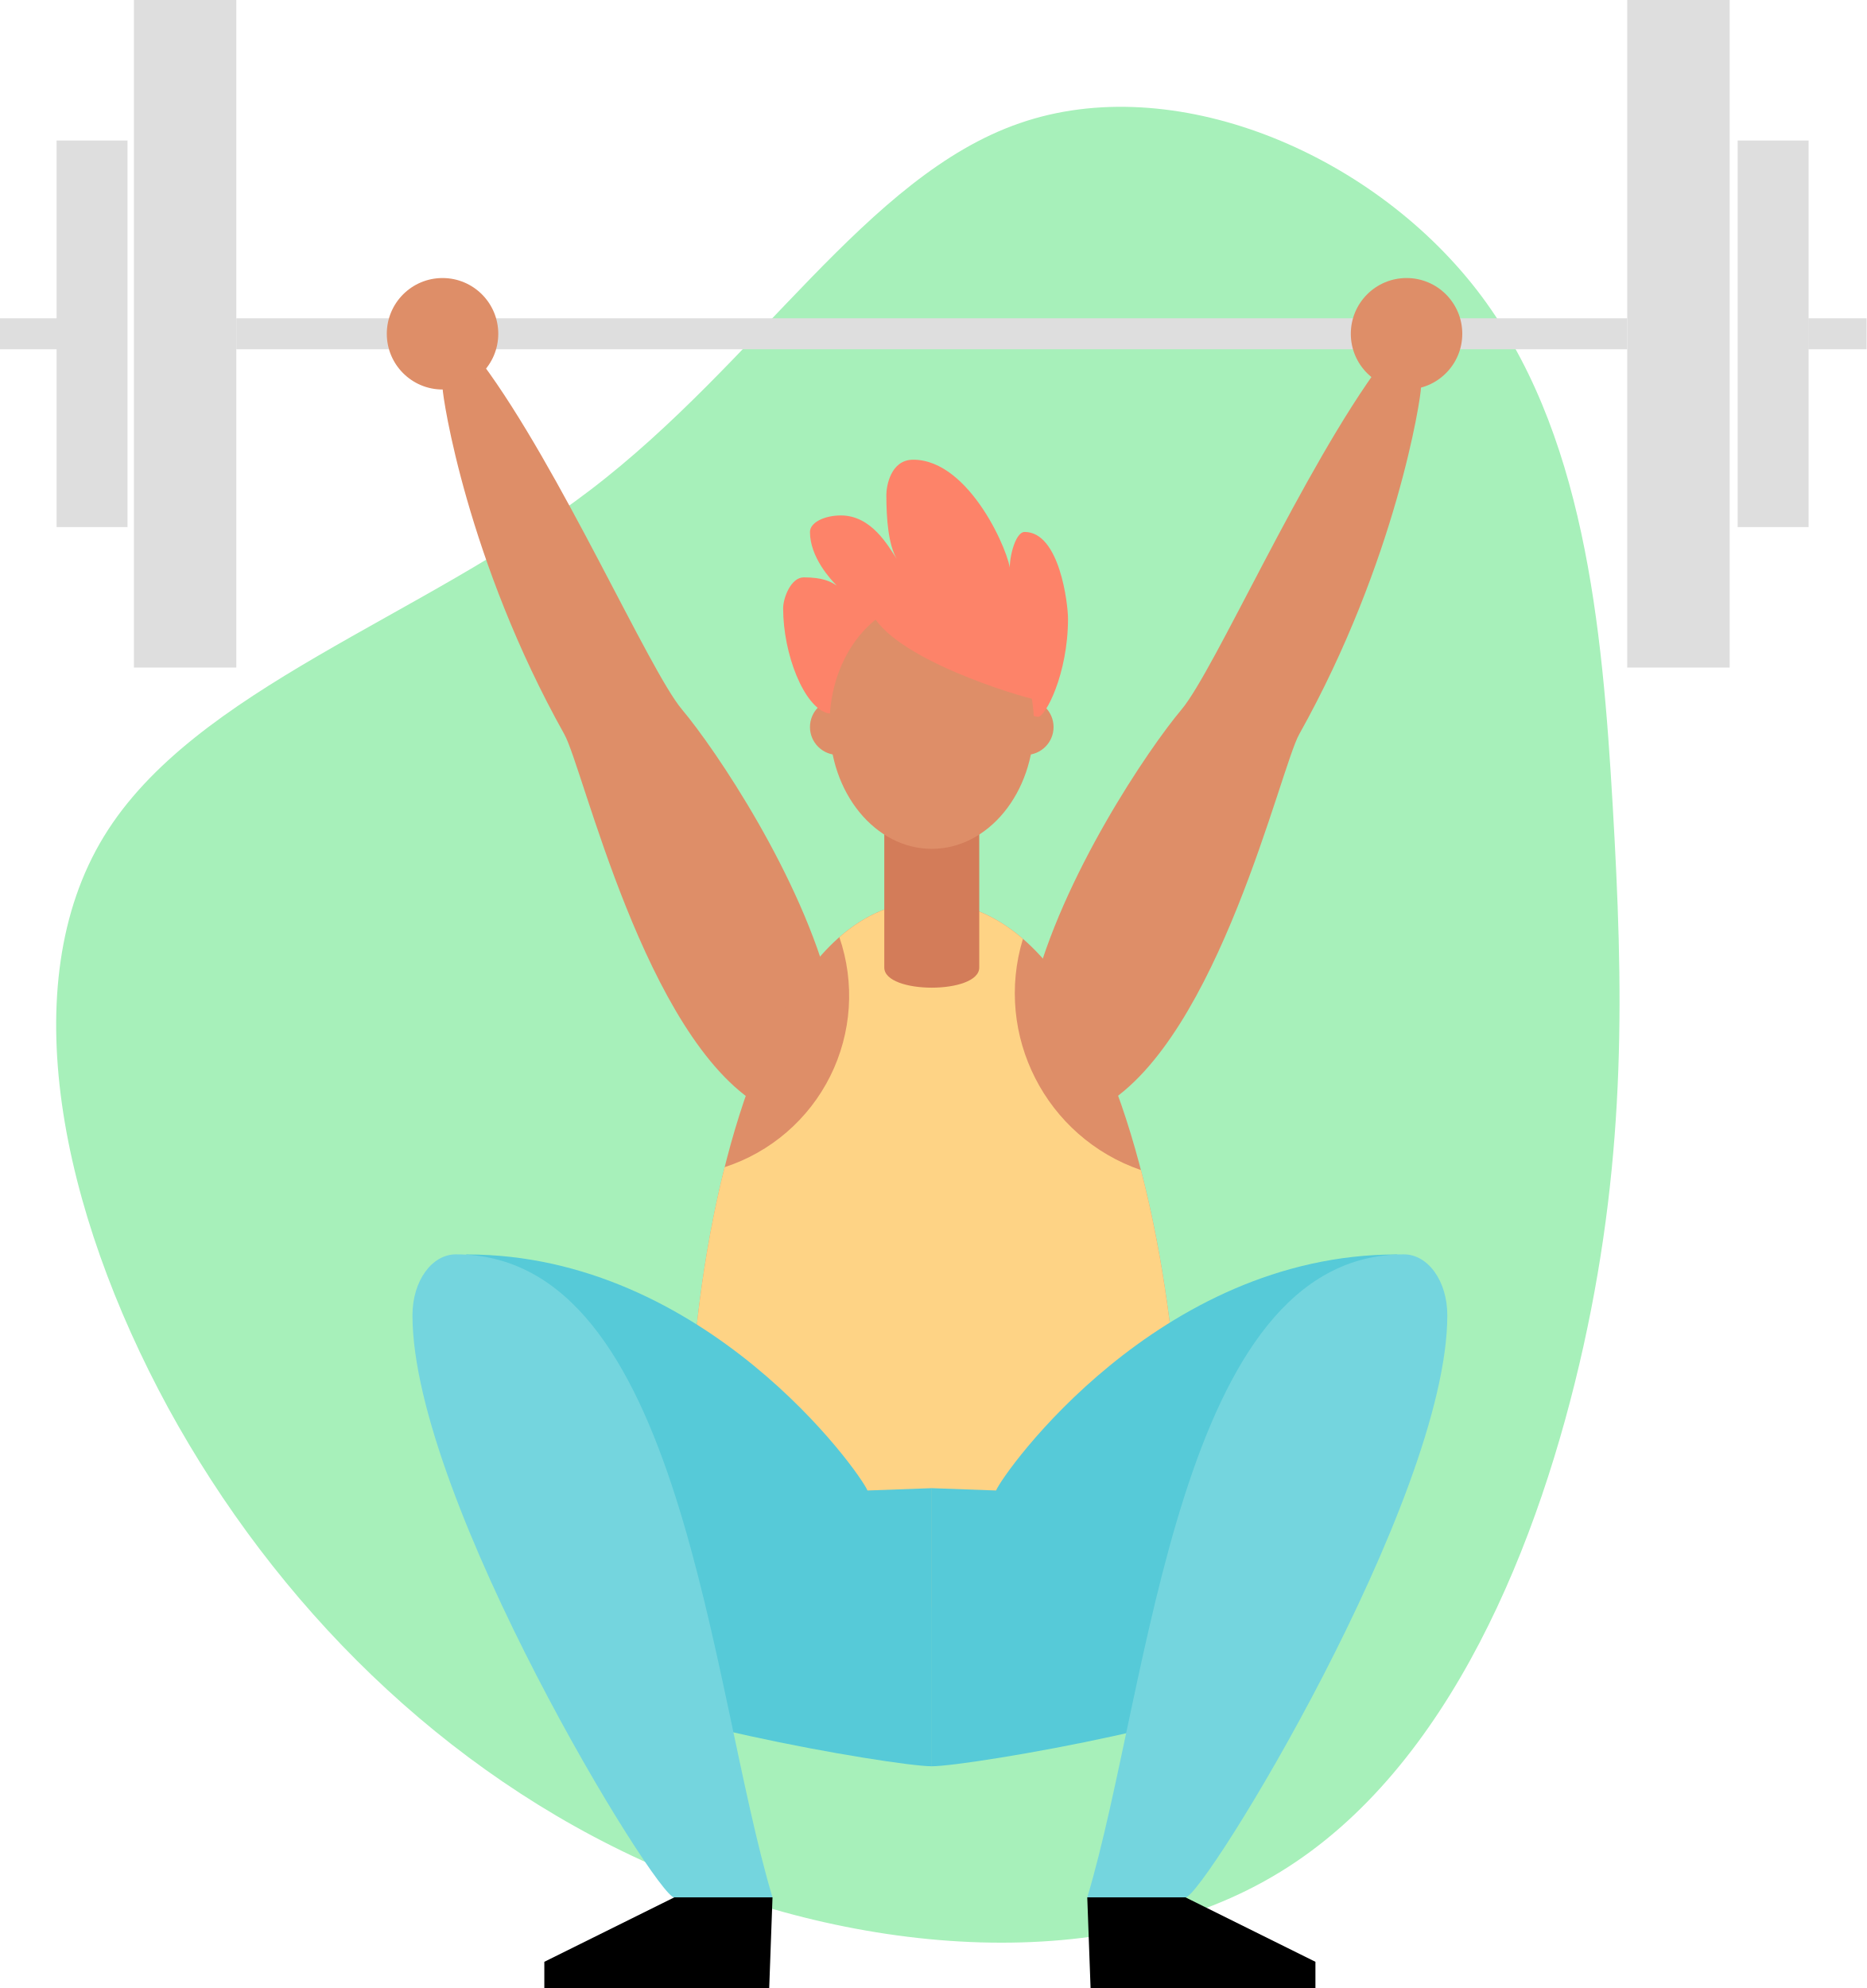
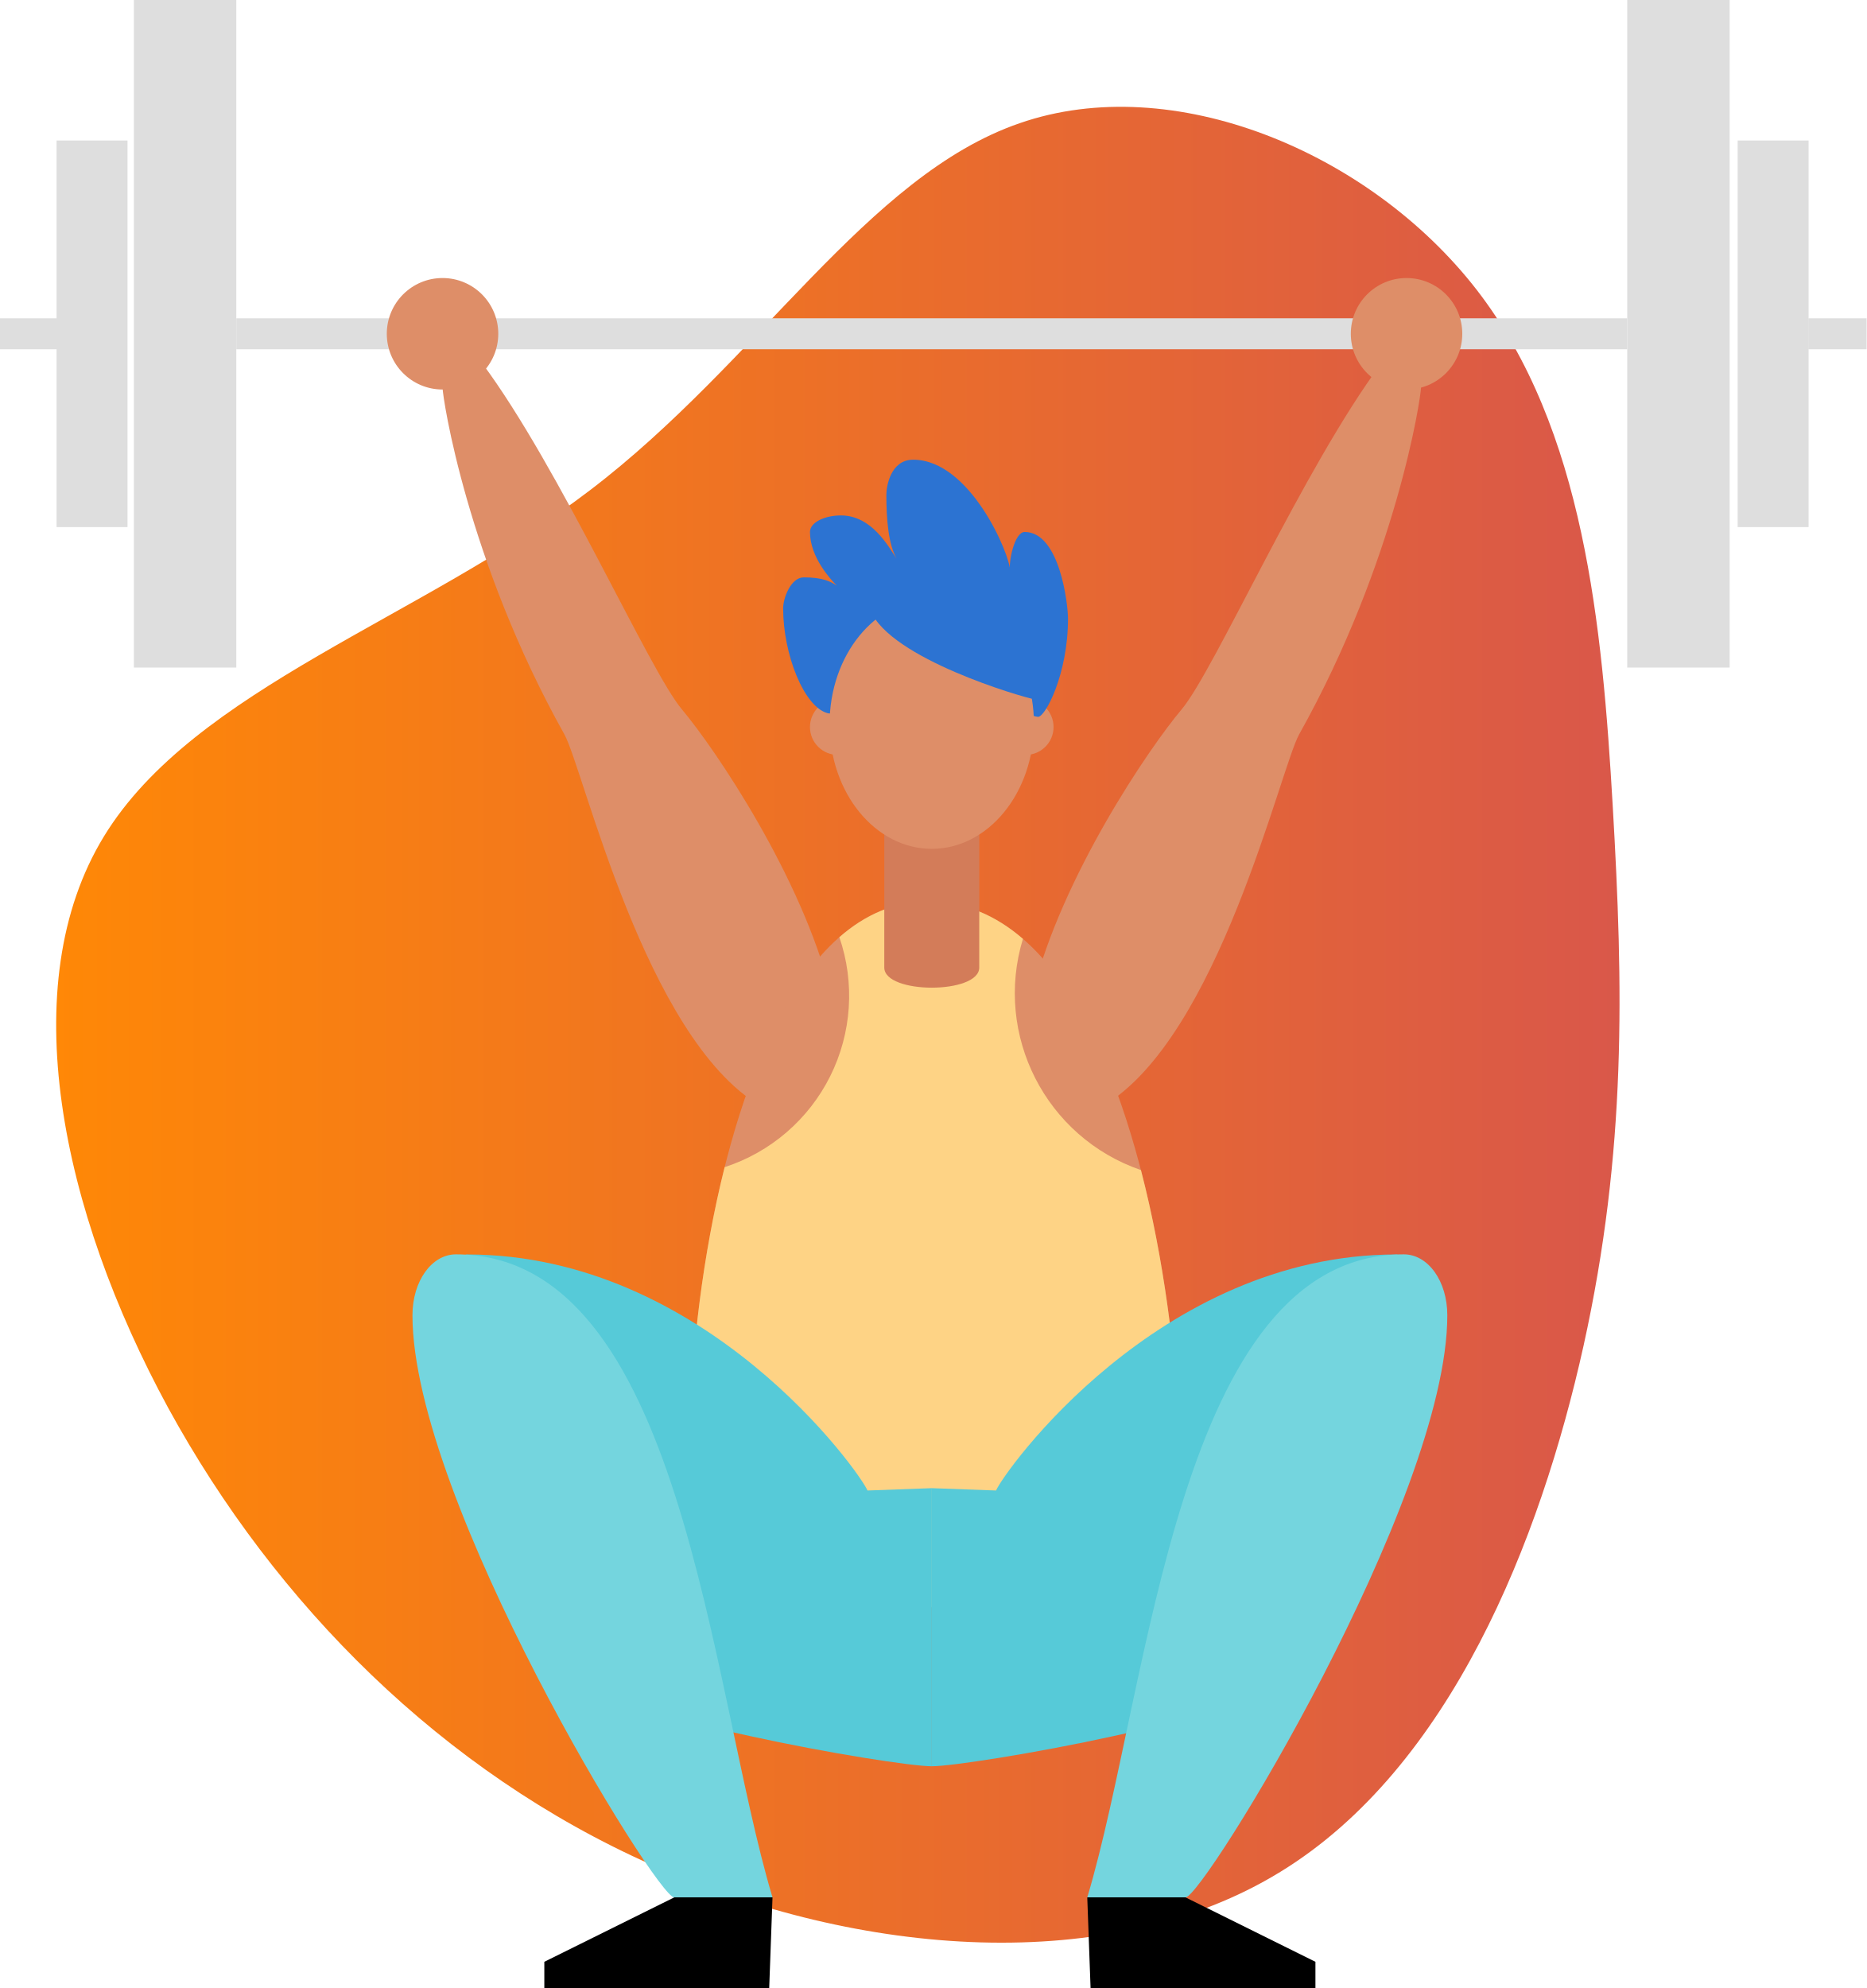
<svg xmlns="http://www.w3.org/2000/svg" viewBox="0 0 904.24 962.99">
  <defs>
    <style>
            .qweqwe {
                fill: #A7F0BA;
            }

            .lalais {
                fill: none;
                stroke: #dedede;
                stroke-miterlimit: 10;
                stroke-width: 15px;
            }

            .plotk93ksyu {
                fill: #de8e68;
            }

            .o93q2lkjsi {
                fill: #fed385;
            }

            .kfidkdi {
                fill: #56cad8;
            }

            .kjasdiuasdj {
                fill: #74d5de;
            }

            .ifufj {
                fill: #d37c59;
            }

            .oasdkl3jj {
-                 fill: #fd8369;
+                 fill: #2C73D2;
            }

            .isksusj {
                fill: #dedede;
            }
        </style>
+     <linearGradient id="liftingGradient">
+       <stop offset="0%" stop-color="#ff8806" />
+       <stop offset="100%" stop-color="#d9574a" />
+       <animateTransform attributeName="gradientTransform" type="rotate" dur="4s" from="0 0 0" to="360 0 0 " repeatCount="indefinite" />
+     </linearGradient>
  </defs>
  <g id="Layer_2" data-name="Layer 2">
    <g id="Vector">
-       <path class="qweqwe" d="M715.4,140.44c52.1,67.38,60.78,162.69,65.87,250.07s6.8,166.66-14.15,261.4c-21,94.56-64.55,204.41-146.84,254.8-82.29,50.58-203.46,41.71-304.62-3.4C214.5,858.39,133.53,777.23,81.44,681.92,29.54,586.42,6.51,477,50.3,405.23S204.49,299.54,285.84,237.45c81.53-62.1,134-152.31,208.18-177.79C568,34,663.31,73.25,715.4,140.44Z" />
+       <path fill="url(#liftingGradient)" d="M715.4,140.44c52.1,67.38,60.78,162.69,65.87,250.07s6.8,166.66-14.15,261.4c-21,94.56-64.55,204.41-146.84,254.8-82.29,50.58-203.46,41.71-304.62-3.4C214.5,858.39,133.53,777.23,81.44,681.92,29.54,586.42,6.51,477,50.3,405.23S204.49,299.54,285.84,237.45c81.53-62.1,134-152.31,208.18-177.79C568,34,663.31,73.25,715.4,140.44Z" />
      <line class="lalais" x1="114.48" y1="161.68" x2="788.29" y2="161.68" />
      <line class="lalais" y1="161.68" x2="28.21" y2="161.68" />
      <line class="lalais" x1="876.03" y1="161.68" x2="904.24" y2="161.68" />
      <path class="plotk93ksyu" d="M402.38,480.68c-14-56-56-118-72-137s-59-117-97-168c-11,3-19,7-19,12s12,84,59,168c9.22,16.47,39,147,95,180C394,550.75,402.38,480.68,402.38,480.68Z" />
      <path class="plotk93ksyu" d="M500.38,480.68c14-56,56-118,72-137s59-117,97-168c11,3,19,7,19,12s-12,84-59,168c-9.21,16.47-39,147-95,180C508.81,550.75,500.38,480.68,500.38,480.68Z" />
      <circle class="plotk93ksyu" cx="681.38" cy="161.68" r="27" />
      <circle class="plotk93ksyu" cx="214.38" cy="161.68" r="27" />
      <path class="plotk93ksyu" d="M449.62,436.68c-112,0-130.5,301.5-106,326s204.5,17.5,222,0S568.62,436.68,449.62,436.68Z" />
      <circle class="plotk93ksyu" cx="405.88" cy="352.18" r="13.5" />
      <circle class="plotk93ksyu" cx="496.88" cy="352.18" r="13.5" />
      <path class="o93q2lkjsi" d="M552.71,566.79a90.6,90.6,0,0,1-57.17-112c-13.2-11.42-28.43-18.09-45.92-18.09-16.24,0-30.51,6.36-43,17.28a87.29,87.29,0,0,1-55.58,111.39c-21.39,85.22-21,183.76-7.45,197.33,24.5,24.5,204.5,17.5,222,0C575.35,753,575.19,653.37,552.71,566.79Z" />
      <path class="kfidkdi" d="M420.24,722c-3.56-8.65-78.41-114.34-194-114.34-12.46,0,62.88,189,62.88,205.92s143.34,42,162.29,42V720.87Z" />
      <path class="kjasdiuasdj" d="M220.87,607.61c-11.69,0-21.06,12.9-21.06,29.51,0,89.55,118.14,282,126.83,282h47.59C343.61,816.88,330.68,607.61,220.87,607.61Z" />
      <path class="kfidkdi" d="M482.52,722c3.57-8.65,78.42-114.34,194-114.34,12.46,0-62.88,189-62.88,205.92s-143.35,42-162.3,42V720.87Z" />
      <path class="kjasdiuasdj" d="M680.07,607.61c11.69,0,21.06,12.9,21.06,29.51,0,89.55-118.14,282-126.83,282H526.71C557.33,816.88,570.25,607.61,680.07,607.61Z" />
      <polygon points="372.63 962.99 374.23 919.09 326.64 919.09 263.69 950.3 263.69 962.99 372.63 962.99" />
      <polygon points="528.31 962.99 526.71 919.09 574.3 919.09 637.24 950.3 637.24 962.99 528.31 962.99" />
      <path class="ifufj" d="M474.38,468.68c0,13-46,13-46,0v-70h46Z" />
      <path class="oasdkl3jj" d="M502.82,347.24c3.49.25,14.56-20.64,14.56-47.56,0-7-4-42-21-42-5,0-8,15-7,19,0-8-19.39-54-47-54-11,0-13,13-13,17,0,12,1,24,5,31-4-6-12.07-21-27-21-8,0-15,3.41-15,8,0,12.22,10,23,13,26-3-2-6.86-4-16-4-6.26,0-10,10-10,15,0,22.31,10.15,47.76,21.5,50.77s66.31-36.67,66.31-36.67S490.24,346.34,502.82,347.24Z" />
      <ellipse class="plotk93ksyu" cx="451.38" cy="350.68" rx="49.5" ry="60.5" />
      <path class="oasdkl3jj" d="M500.88,338.68c-5.81-1-69.6-19.66-79.14-42.91s31-12.12,31-12.12l42.13,17.89Z" />
      <rect class="isksusj" x="64.86" width="49.61" height="323.37" />
      <rect class="isksusj" x="788.29" width="49.61" height="323.37" />
      <rect class="isksusj" x="27.41" y="68.06" width="34.36" height="187.26" />
      <rect class="isksusj" x="841.78" y="68.06" width="34.36" height="187.26" />
    </g>
  </g>
</svg>
